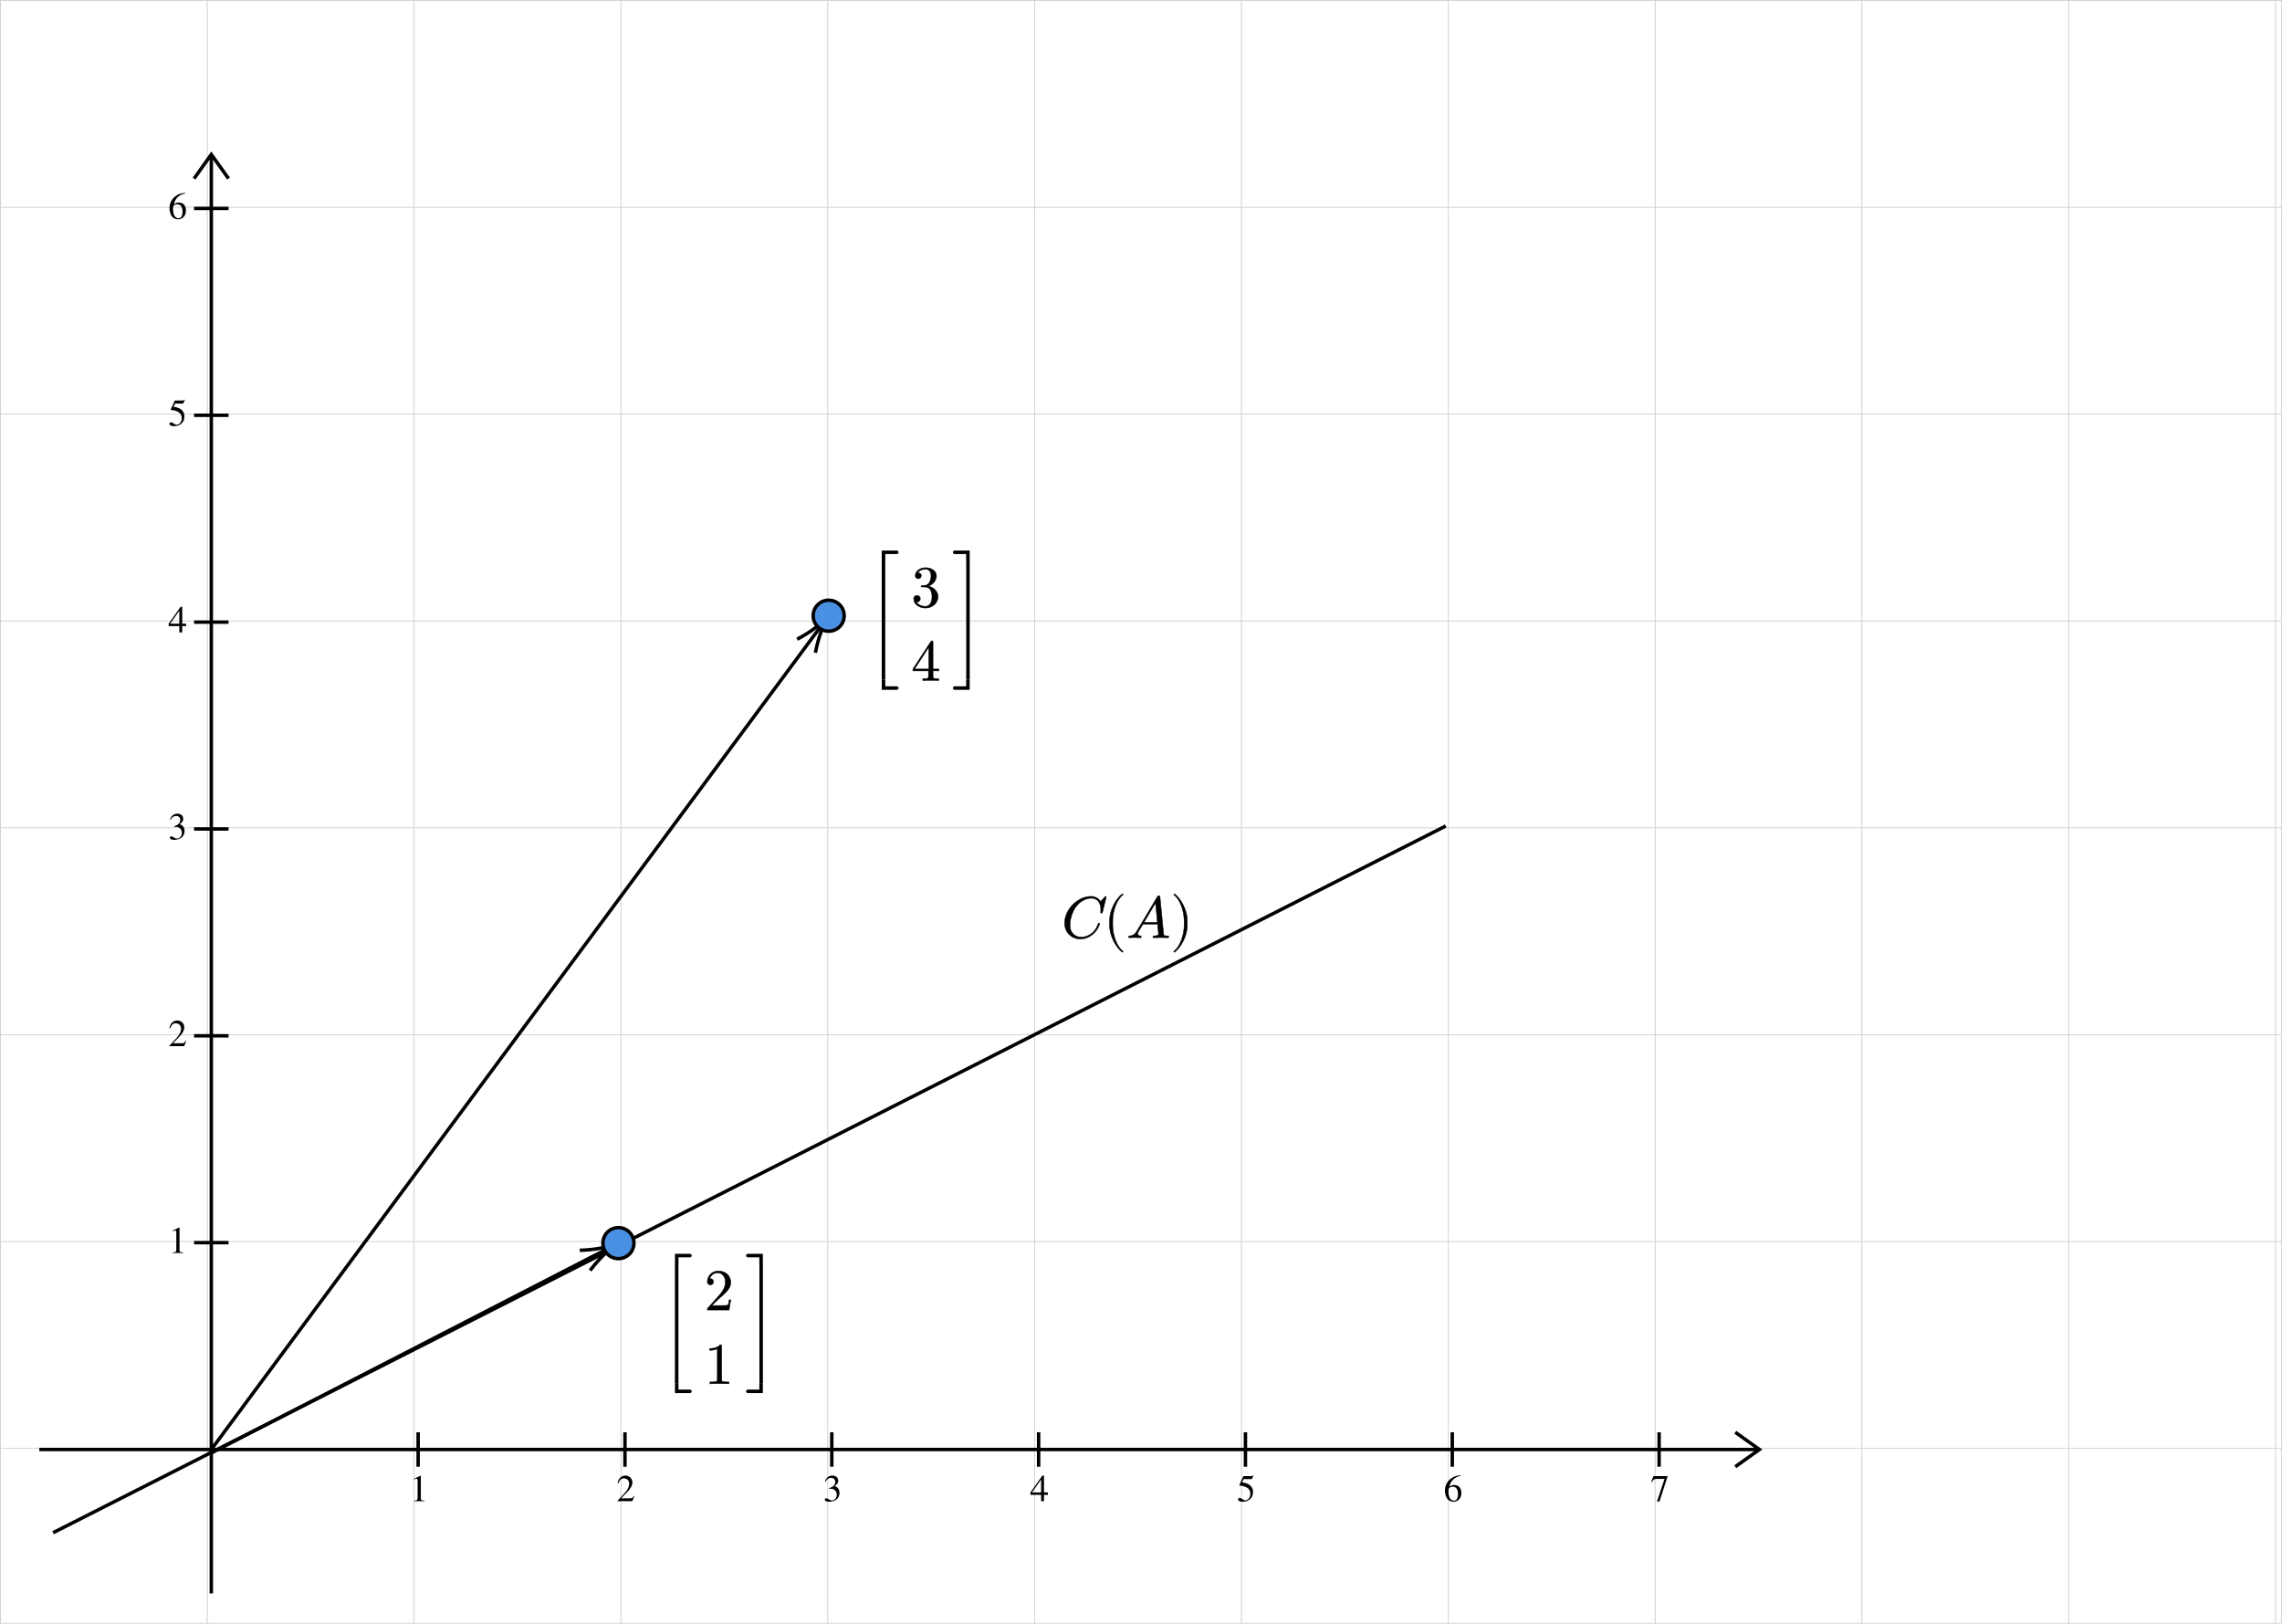
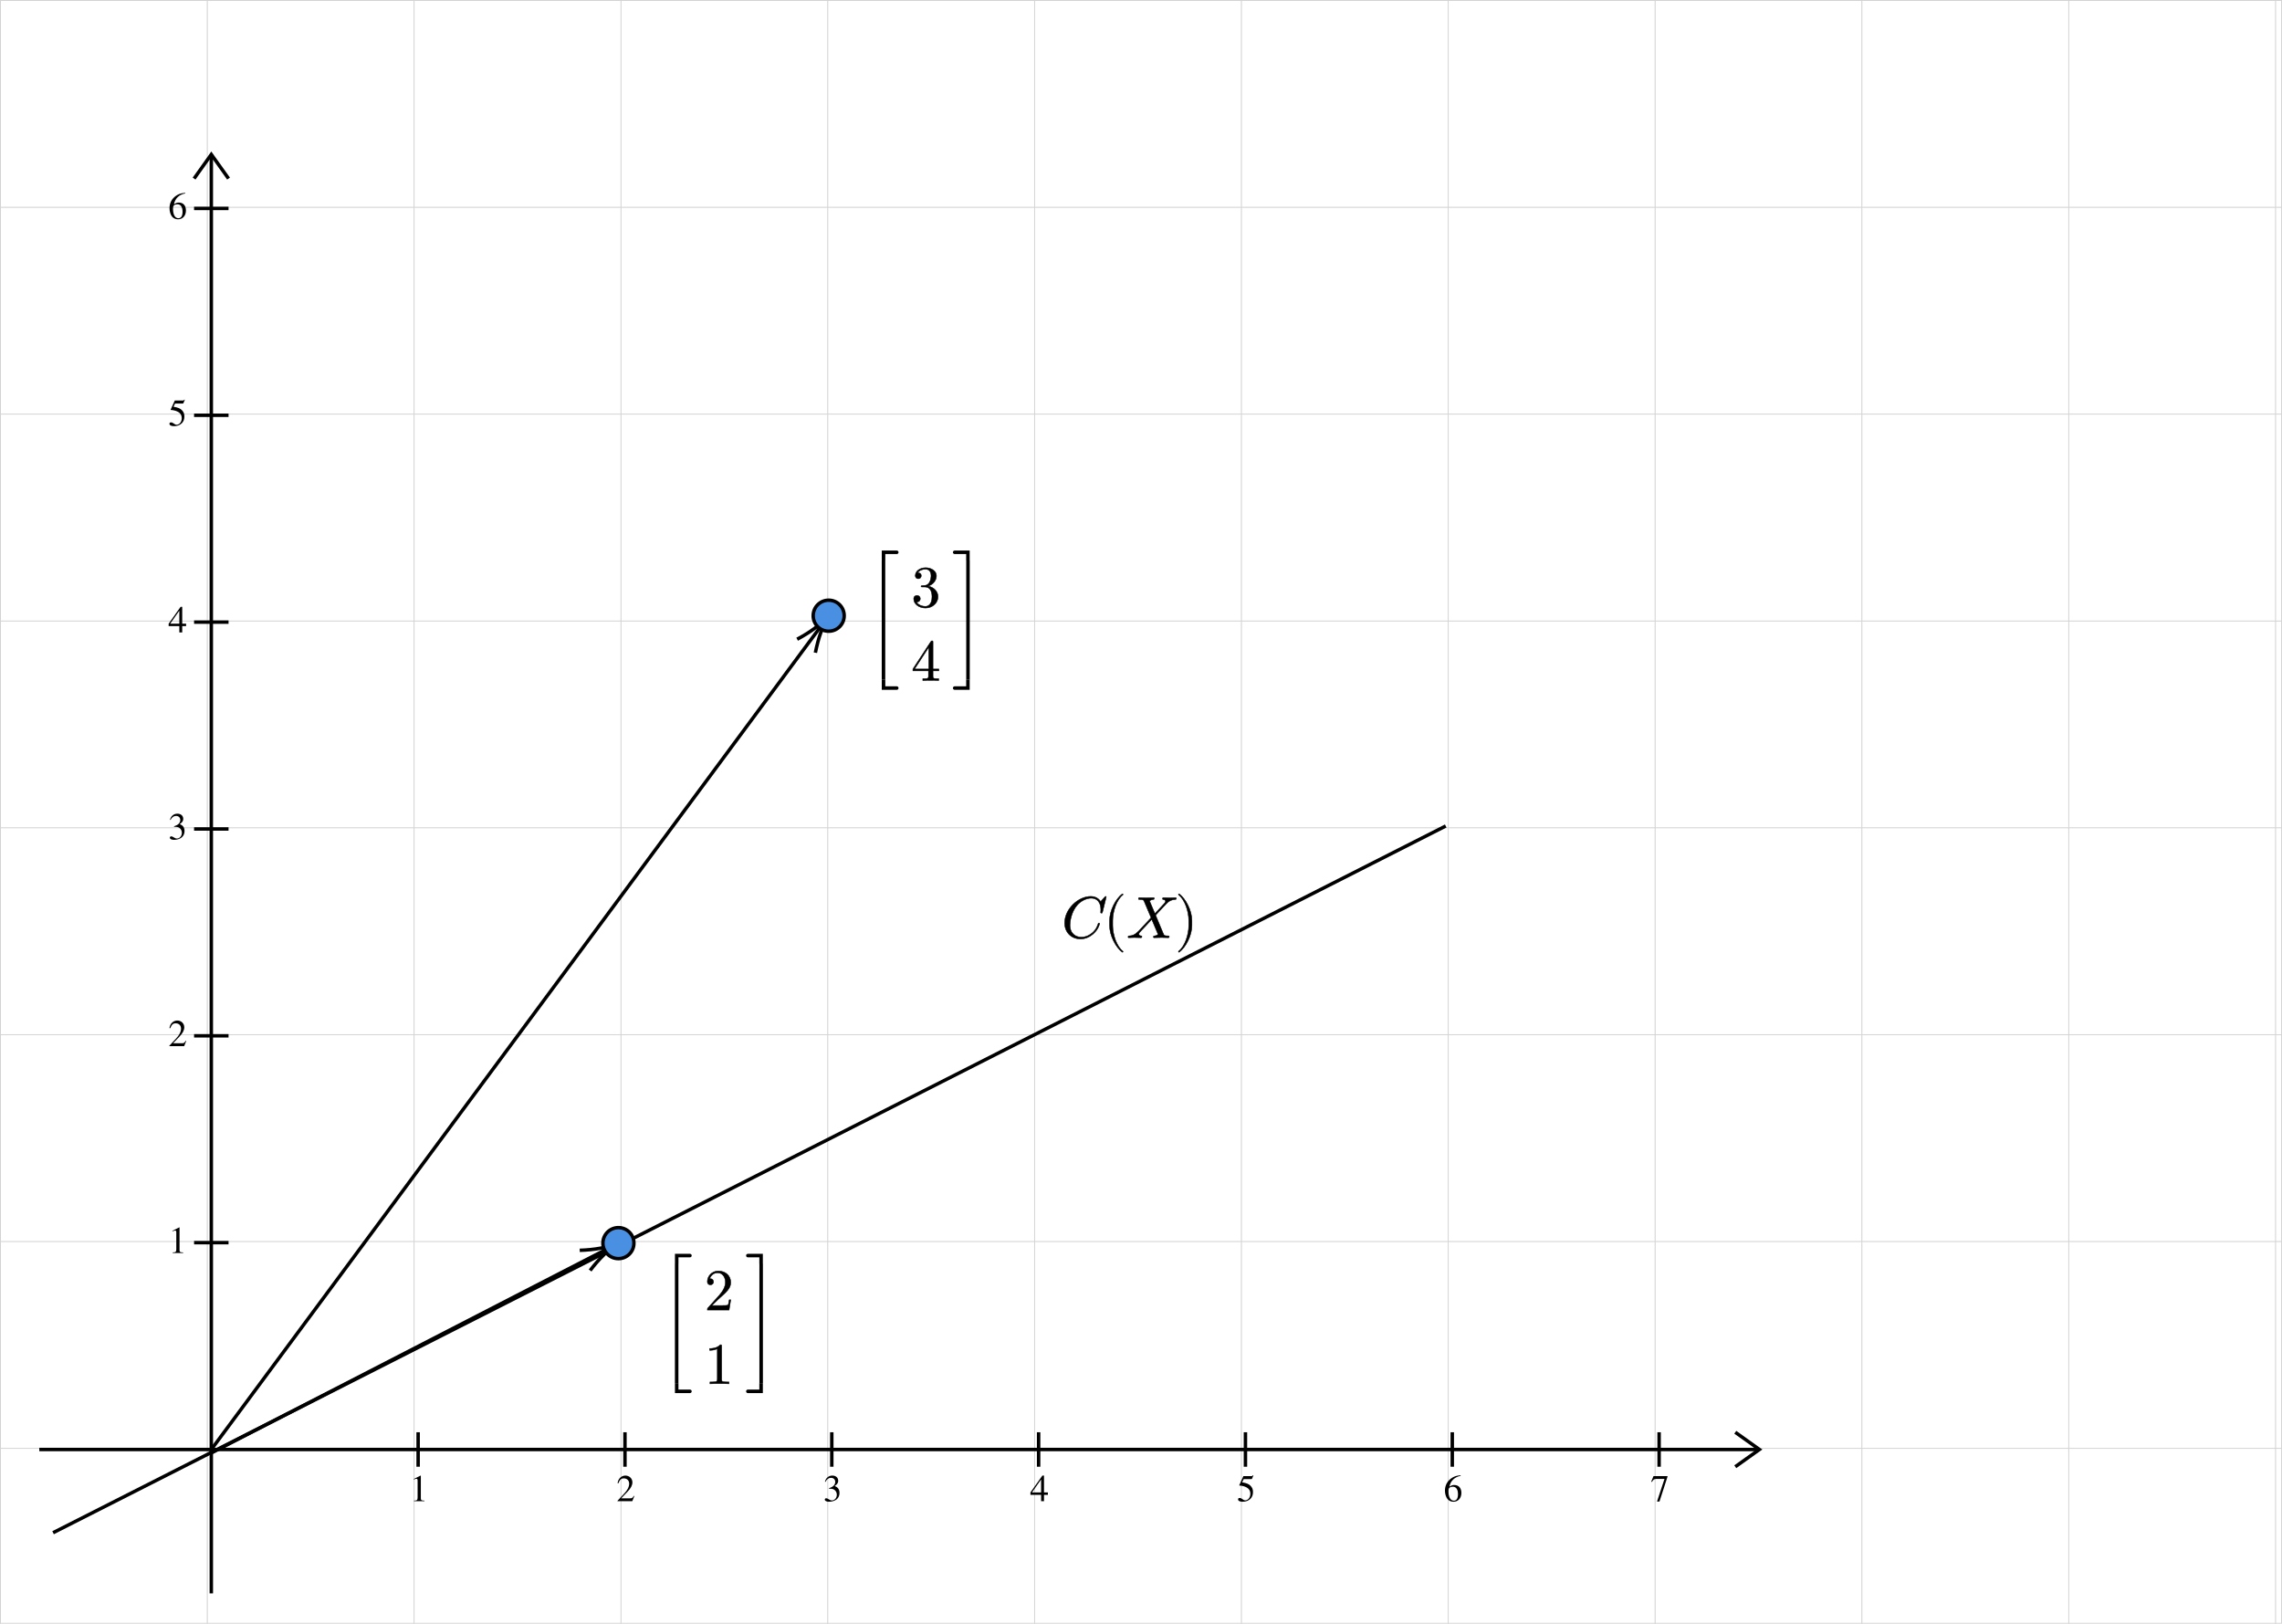
<svg xmlns="http://www.w3.org/2000/svg" x="0" y="0" width="662" height="471" style="         width:662px;         height:471px;         background: #FFF;         fill: none; ">
  <svg>
    <g>
      <defs>
-         <pattern id=".8941862168663839" width="60" height="60" patternUnits="userSpaceOnUse">
+         <pattern id=".858335649018974" width="60" height="60" patternUnits="userSpaceOnUse">
          <path d="M 60 0 L 0 0 0 60" fill="none" stroke="lightgray" stroke-width="0.5" />
        </pattern>
      </defs>
-       <rect width="100%" height="100%" fill="url(#.8941862168663839)" stroke="lightgray" stroke-width="0.5" />
+       <rect width="100%" height="100%" fill="url(#.858335649018974)" stroke="lightgray" stroke-width="0.5" />
    </g>
  </svg>
  <svg class="role-diagram-draw-area">
    <g class="shapes-region" style="stroke: black; fill: none;">
      <g class="composite-shape axis2d" style="stroke-width: 1; stroke: rgb(0, 0, 0);">
        <path class="real" d=" M11.4,420.46 L510.4,420.46 M61.3,44.8 L61.3,462.2" />
        <path d=" M503.4,415.46 L510.4,420.46 L503.4,425.46" />
        <path d=" M56.3,51.8 L61.3,44.8 L66.3,51.8" />
        <path d=" M121.3,415.46 L121.3,425.46 M181.3,415.46 L181.3,425.46 M241.3,415.46 L241.3,425.46 M301.3,415.46 L301.3,425.46 M361.3,415.46 L361.3,425.46 M421.3,415.46 L421.3,425.46 M481.3,415.46 L481.3,425.46 M56.3,360.46 L66.3,360.46 M56.3,300.46 L66.3,300.46 M56.3,240.46 L66.3,240.46 M56.3,180.46 L66.3,180.46 M56.3,120.46 L66.3,120.46 M56.3,60.46 L66.3,60.46" />
        <g style="fill: rgb(0, 0, 0); fill-opacity: 1; font-size: 11px; font-weight: normal; text-anchor: end; stroke: none; font-family: Times;">
          <text x="124.3" y="435.46">1</text>
          <text x="184.3" y="435.46">2</text>
          <text x="244.3" y="435.46">3</text>
          <text x="304.3" y="435.46">4</text>
          <text x="364.3" y="435.46">5</text>
          <text x="424.3" y="435.46">6</text>
          <text x="484.3" y="435.46">7</text>
          <text x="54.3" y="363.46">1</text>
          <text x="54.3" y="303.46">2</text>
          <text x="54.3" y="243.46">3</text>
          <text x="54.3" y="183.46">4</text>
          <text x="54.3" y="123.46">5</text>
          <text x="54.3" y="63.46">6</text>
        </g>
      </g>
      <g class="arrow-line">
        <path class="connection real" stroke-dasharray="" d="  M61.3,421.46 L177.62,361.52" style="stroke: rgb(0, 0, 0); stroke-width: 1; fill: none; fill-opacity: 1;" />
        <g stroke="#000" transform="matrix(-0.8889372,0.4580291,-0.4580291,-0.8889372,179.4,360.6)" style="stroke: rgb(0, 0, 0); stroke-width: 1;">
          <path d=" M10.93,-3.29 Q4.96,-0.45 0,0 Q4.96,0.45 10.93,3.29" />
        </g>
      </g>
      <g class="arrow-line">
-         <path class="connection real" stroke-dasharray="" d="  M15.4,444.6 L419.4,239.6" style="stroke: rgb(0, 0, 0); stroke-width: 1; fill: none; fill-opacity: 1;" />
+         <path class="connection real" stroke-dasharray="" d="  M15.4,444.6 L339.41,280.19 L419.4,239.6" style="stroke: rgb(0, 0, 0); stroke-width: 1; fill: none; fill-opacity: 1;" />
      </g>
      <g class="composite-shape">
        <path class="real" d=" M174.9,360.6 C174.9,358.11 176.91,356.1 179.4,356.1 C181.89,356.1 183.9,358.11 183.9,360.6 C183.9,363.09 181.89,365.1 179.4,365.1 C176.91,365.1 174.9,363.09 174.9,360.6 Z" style="stroke-width: 1; stroke: rgb(0, 0, 0); fill: rgb(74, 144, 226); fill-opacity: 1;" />
      </g>
      <g class="arrow-line">
        <path class="connection real" stroke-dasharray="" d="  M61.3,420.46 L239.21,180.21" style="stroke: rgb(0, 0, 0); stroke-width: 1; fill: none; fill-opacity: 1;" />
        <g stroke="#000" transform="matrix(-0.5951033,0.8036492,-0.8036492,-0.5951033,240.4,178.6)" style="stroke: rgb(0, 0, 0); stroke-width: 1;">
          <path d=" M10.93,-3.29 Q4.96,-0.45 0,0 Q4.96,0.45 10.93,3.29" />
        </g>
      </g>
      <g class="composite-shape">
        <path class="real" d=" M235.9,178.6 C235.9,176.11 237.91,174.1 240.4,174.1 C242.89,174.1 244.9,176.11 244.9,178.6 C244.9,181.09 242.89,183.1 240.4,183.1 C237.91,183.1 235.9,181.09 235.9,178.6 Z" style="stroke-width: 1; stroke: rgb(0, 0, 0); fill: rgb(74, 144, 226); fill-opacity: 1;" />
      </g>
      <g />
    </g>
    <g />
    <g />
    <g />
  </svg>
  <svg width="660" height="469" style="width:660px;height:469px;font-family:LatinModern-Math, LatinModern, Asana-Math, Asana;background:#FFF;">
    <g>
      <g>
        <g>
          <g>
            <g>
              <g>
                <g transform="matrix(1,0,0,1,204.35,380)">
                  <path transform="matrix(0.017,0,0,-0.017,0,0)" d="M449 174L424 174C419 144 412 100 402 85C395 77 329 77 307 77L127 77L233 180C389 318 449 372 449 472C449 586 359 666 237 666C124 666 50 574 50 485C50 429 100 429 103 429C120 429 155 441 155 482C155 508 137 534 102 534C94 534 92 534 89 533C112 598 166 635 224 635C315 635 358 554 358 472C358 392 308 313 253 251L61 37C50 26 50 24 50 0L421 0Z" stroke="rgb(0,0,0)" stroke-opacity="1" stroke-width="8" fill="rgb(0,0,0)" fill-opacity="1" />
                </g>
              </g>
            </g>
          </g>
          <g>
            <g>
              <g>
                <g transform="matrix(1,0,0,1,204.35,401.4)">
                  <path transform="matrix(0.017,0,0,-0.017,0,0)" d="M419 0L419 31L387 31C297 31 294 42 294 79L294 640C294 664 294 666 271 666C209 602 121 602 89 602L89 571C109 571 168 571 220 597L220 79C220 43 217 31 127 31L95 31L95 0C130 3 217 3 257 3C297 3 384 3 419 0Z" stroke="rgb(0,0,0)" stroke-opacity="1" stroke-width="8" fill="rgb(0,0,0)" fill-opacity="1" />
                </g>
              </g>
            </g>
          </g>
          <svg x="194" overflow="visible" y="362" height="43.8" width="7.65">
            <path d=" M 6.66 2.21 c 0.00 -0.29 -0.22 -0.51 -0.51 -0.51 h -4.35 v 2.89 h 1.02 v -1.87 h 3.33 c 0.29 0.00 0.51 -0.22 0.51 -0.51 z  M 1.79 4.59 v 34.62 h 1.02 v -34.62 z " style="fill:rgb(0,0,0);fill-opacity:1;stroke-width:1px;stroke:none;stroke-opacity:1;" />
            <path d=" M 6.66 41.59 c 0.00 0.29 -0.22 0.51 -0.51 0.51 h -4.35 v -2.89 h 1.02 v 1.87 h 3.33 c 0.29 0.00 0.51 0.22 0.51 0.51 z" style="fill:rgb(0,0,0);fill-opacity:1;stroke-width:1px;stroke:none;stroke-opacity:1;" />
          </svg>
          <svg x="215.55" overflow="visible" y="362" height="43.8" width="7.65">
            <path d=" M 0.89 2.21 c 0.00 -0.29 0.22 -0.51 0.51 -0.51 h 4.35 v 2.89 h -1.02 v -1.87 h -3.33 c -0.29 0.00 -0.51 -0.22 -0.51 -0.51 z  M 5.77 4.59 v 34.62 h -1.02 v -34.62 z" style="fill:rgb(0,0,0);fill-opacity:1;stroke-width:1px;stroke:none;stroke-opacity:1;" />
            <path d=" M 0.89 41.59 c 0.00 0.29 0.22 0.51 0.51 0.51 h 4.35 v -2.89 h -1.02 v 1.87 h -3.33 c -0.29 0.00 -0.51 0.22 -0.51 0.51 z" style="fill:rgb(0,0,0);fill-opacity:1;stroke-width:1px;stroke:none;stroke-opacity:1;" />
          </svg>
          <line stroke-dasharray="1" style="fill:none;stroke-width:[object Object];stroke:rgba(0, 0, 0, 0);" x1="198.75" y1="362.5" x2="218.45" y2="362.5" />
          <line stroke-dasharray="1" style="fill:none;stroke-width:[object Object];stroke:rgba(0, 0, 0, 0);" x1="198.75" y1="362.5" x2="198.75" y2="383.9" />
          <line stroke-dasharray="1" style="fill:none;stroke-width:[object Object];stroke:rgba(0, 0, 0, 0);" x1="218.45" y1="362.5" x2="218.45" y2="383.9" />
          <line stroke-dasharray="1" style="fill:none;stroke-width:[object Object];stroke:rgba(0, 0, 0, 0);" x1="198.75" y1="383.9" x2="218.45" y2="383.9" />
          <line stroke-dasharray="1" style="fill:none;stroke-width:[object Object];stroke:rgba(0, 0, 0, 0);" x1="198.75" y1="383.9" x2="218.45" y2="383.9" />
          <line stroke-dasharray="1" style="fill:none;stroke-width:[object Object];stroke:rgba(0, 0, 0, 0);" x1="198.75" y1="383.9" x2="198.75" y2="405.3" />
          <line stroke-dasharray="1" style="fill:none;stroke-width:[object Object];stroke:rgba(0, 0, 0, 0);" x1="218.45" y1="383.9" x2="218.45" y2="405.3" />
          <line stroke-dasharray="1" style="fill:none;stroke-width:[object Object];stroke:rgba(0, 0, 0, 0);" x1="198.75" y1="405.3" x2="218.45" y2="405.3" />
        </g>
      </g>
    </g>
    <g>
      <g>
        <g>
          <g transform="matrix(1,0,0,1,308,272)">
            <path transform="matrix(0.017,0,0,-0.017,0,0)" d="M760 695C760 698 758 705 749 705C746 705 745 704 734 693L664 616C655 630 609 705 498 705C275 705 50 484 50 252C50 87 168 -22 321 -22C408 -22 484 18 537 64C630 146 647 237 647 240C647 250 635 250 635 250C629 250 624 248 622 240C613 211 590 140 521 82C452 26 389 9 337 9C247 9 141 61 141 217C141 274 162 436 262 553C323 624 417 674 506 674C608 674 667 597 667 481C667 441 664 440 664 430C664 420 675 420 679 420C692 420 692 422 697 440Z" stroke="rgb(0,0,0)" stroke-opacity="1" stroke-width="8" fill="rgb(0,0,0)" fill-opacity="1" />
          </g>
        </g>
        <g>
          <g transform="matrix(1,0,0,1,320.1625,272)">
            <path transform="matrix(0.017,0,0,-0.017,0,0)" d="M332 -238C332 -235 330 -232 328 -230C224 -152 155 48 155 208L155 292C155 452 224 652 328 730C330 732 332 735 332 738C332 743 327 748 322 748C320 748 318 747 316 746C206 663 101 463 101 292L101 208C101 37 206 -163 316 -246C318 -247 320 -248 322 -248C327 -248 332 -243 332 -238Z" stroke="rgb(0,0,0)" stroke-opacity="1" stroke-width="8" fill="rgb(0,0,0)" fill-opacity="1" />
          </g>
        </g>
        <g>
          <g transform="matrix(1,0,0,1,326.7875,272)">
-             <path transform="matrix(0.017,0,0,-0.017,0,0)" d="M721 20C721 31 711 31 698 31C636 31 636 38 633 67L572 692C570 712 570 716 553 716C537 716 533 709 527 699L179 115C139 48 100 34 56 31C44 30 35 30 35 11C35 5 40 0 48 0C75 0 106 3 134 3C167 3 202 0 234 0C240 0 253 0 253 19C253 30 244 31 237 31C214 33 190 41 190 66C190 78 196 89 204 103C211 115 212 115 280 231L531 231C533 210 547 74 547 64C547 34 495 31 475 31C461 31 451 31 451 11C451 0 465 0 465 0C506 0 549 3 590 3C615 3 678 0 703 0C709 0 721 0 721 20ZM528 262L299 262L496 592Z" stroke="rgb(0,0,0)" stroke-opacity="1" stroke-width="8" fill="rgb(0,0,0)" fill-opacity="1" />
+             <path transform="matrix(0.017,0,0,-0.017,0,0)" d="M851 672C851 672 851 683 838 683C808 683 775 680 744 680C707 680 669 683 633 683C627 683 614 683 614 663C614 656 619 653 626 652C635 651 666 649 666 621C666 607 655 594 647 585L485 411L401 610L396 623C396 629 413 648 455 652C465 653 475 654 475 671C475 683 463 683 460 683C419 683 376 680 334 680C309 680 247 683 222 683C216 683 204 683 204 663C204 652 214 652 227 652C287 652 293 642 302 620L420 341L209 114C203 109 202 108 196 103C147 50 100 34 49 31C36 30 27 30 27 11C27 11 27 0 40 0C70 0 103 3 134 3C171 3 210 0 246 0C252 0 264 0 264 20C264 30 252 31 252 31C243 32 212 34 212 62C212 78 227 94 239 107L341 215L431 313L532 74L537 60C537 52 518 35 479 31C468 30 459 29 459 12C459 0 470 0 474 0L600 3C625 3 686 0 711 0C718 0 730 0 730 19C730 31 720 31 712 31C645 32 643 35 626 75L497 384C565 454 670 573 702 601C731 625 769 649 829 652C842 653 851 653 851 672Z" stroke="rgb(0,0,0)" stroke-opacity="1" stroke-width="8" fill="rgb(0,0,0)" fill-opacity="1" />
          </g>
        </g>
        <g>
-           <g transform="matrix(1,0,0,1,339.5375,272)">
+           <g transform="matrix(1,0,0,1,340.875,272)">
            <path transform="matrix(0.017,0,0,-0.017,0,0)" d="M288 208L288 292C288 463 183 663 73 746C71 747 69 748 67 748C62 748 57 743 57 738C57 735 59 732 61 730C165 652 234 452 234 292L234 208C234 48 165 -152 61 -230C59 -232 57 -235 57 -238C57 -243 62 -248 67 -248C69 -248 71 -247 73 -246C183 -163 288 37 288 208Z" stroke="rgb(0,0,0)" stroke-opacity="1" stroke-width="8" fill="rgb(0,0,0)" fill-opacity="1" />
          </g>
        </g>
      </g>
    </g>
    <g>
      <g>
        <g>
          <g>
            <g>
              <g>
                <g transform="matrix(1,0,0,1,264.35,176)">
                  <path transform="matrix(0.017,0,0,-0.017,0,0)" d="M457 171C457 253 394 331 290 352C372 379 430 449 430 528C430 610 342 666 246 666C145 666 69 606 69 530C69 497 91 478 120 478C151 478 171 500 171 529C171 579 124 579 109 579C140 628 206 641 242 641C283 641 338 619 338 529C338 517 336 459 310 415C280 367 246 364 221 363C213 362 189 360 182 360C174 359 167 358 167 348C167 337 174 337 191 337L235 337C317 337 354 269 354 171C354 35 285 6 241 6C198 6 123 23 88 82C123 77 154 99 154 137C154 173 127 193 98 193C74 193 42 179 42 135C42 44 135 -22 244 -22C366 -22 457 69 457 171Z" stroke="rgb(0,0,0)" stroke-opacity="1" stroke-width="8" fill="rgb(0,0,0)" fill-opacity="1" />
                </g>
              </g>
            </g>
          </g>
          <g>
            <g>
              <g>
                <g transform="matrix(1,0,0,1,264.35,197.4)">
                  <path transform="matrix(0.017,0,0,-0.017,0,0)" d="M471 165L471 196L371 196L371 651C371 671 371 677 355 677C346 677 343 677 335 665L28 196L28 165L294 165L294 78C294 42 292 31 218 31L197 31L197 0C238 3 290 3 332 3C374 3 427 3 468 0L468 31L447 31C373 31 371 42 371 78L371 165ZM300 196L56 196L300 569Z" stroke="rgb(0,0,0)" stroke-opacity="1" stroke-width="8" fill="rgb(0,0,0)" fill-opacity="1" />
                </g>
              </g>
            </g>
          </g>
          <svg x="254" overflow="visible" y="158" height="43.8" width="7.65">
            <path d=" M 6.66 2.21 c 0.00 -0.29 -0.22 -0.51 -0.51 -0.51 h -4.35 v 2.89 h 1.02 v -1.87 h 3.33 c 0.29 0.00 0.51 -0.22 0.51 -0.51 z  M 1.79 4.59 v 34.62 h 1.02 v -34.62 z " style="fill:rgb(0,0,0);fill-opacity:1;stroke-width:1px;stroke:none;stroke-opacity:1;" />
            <path d=" M 6.66 41.59 c 0.00 0.29 -0.22 0.51 -0.51 0.51 h -4.35 v -2.89 h 1.02 v 1.87 h 3.33 c 0.29 0.00 0.51 0.22 0.51 0.51 z" style="fill:rgb(0,0,0);fill-opacity:1;stroke-width:1px;stroke:none;stroke-opacity:1;" />
          </svg>
          <svg x="275.55" overflow="visible" y="158" height="43.8" width="7.65">
            <path d=" M 0.89 2.21 c 0.00 -0.29 0.22 -0.51 0.51 -0.51 h 4.35 v 2.89 h -1.02 v -1.87 h -3.33 c -0.29 0.00 -0.51 -0.22 -0.51 -0.51 z  M 5.77 4.59 v 34.62 h -1.02 v -34.62 z" style="fill:rgb(0,0,0);fill-opacity:1;stroke-width:1px;stroke:none;stroke-opacity:1;" />
            <path d=" M 0.89 41.59 c 0.00 0.29 0.22 0.51 0.51 0.51 h 4.35 v -2.89 h -1.02 v 1.87 h -3.33 c -0.29 0.00 -0.51 0.22 -0.51 0.51 z" style="fill:rgb(0,0,0);fill-opacity:1;stroke-width:1px;stroke:none;stroke-opacity:1;" />
          </svg>
          <line stroke-dasharray="1" style="fill:none;stroke-width:[object Object];stroke:rgba(0, 0, 0, 0);" x1="258.75" y1="158.5" x2="278.45" y2="158.5" />
          <line stroke-dasharray="1" style="fill:none;stroke-width:[object Object];stroke:rgba(0, 0, 0, 0);" x1="258.75" y1="158.5" x2="258.75" y2="179.9" />
          <line stroke-dasharray="1" style="fill:none;stroke-width:[object Object];stroke:rgba(0, 0, 0, 0);" x1="278.45" y1="158.5" x2="278.45" y2="179.9" />
          <line stroke-dasharray="1" style="fill:none;stroke-width:[object Object];stroke:rgba(0, 0, 0, 0);" x1="258.75" y1="179.9" x2="278.45" y2="179.9" />
          <line stroke-dasharray="1" style="fill:none;stroke-width:[object Object];stroke:rgba(0, 0, 0, 0);" x1="258.75" y1="179.9" x2="278.45" y2="179.9" />
          <line stroke-dasharray="1" style="fill:none;stroke-width:[object Object];stroke:rgba(0, 0, 0, 0);" x1="258.75" y1="179.9" x2="258.75" y2="201.3" />
          <line stroke-dasharray="1" style="fill:none;stroke-width:[object Object];stroke:rgba(0, 0, 0, 0);" x1="278.45" y1="179.9" x2="278.45" y2="201.3" />
          <line stroke-dasharray="1" style="fill:none;stroke-width:[object Object];stroke:rgba(0, 0, 0, 0);" x1="258.75" y1="201.3" x2="278.45" y2="201.3" />
        </g>
      </g>
    </g>
  </svg>
</svg>
